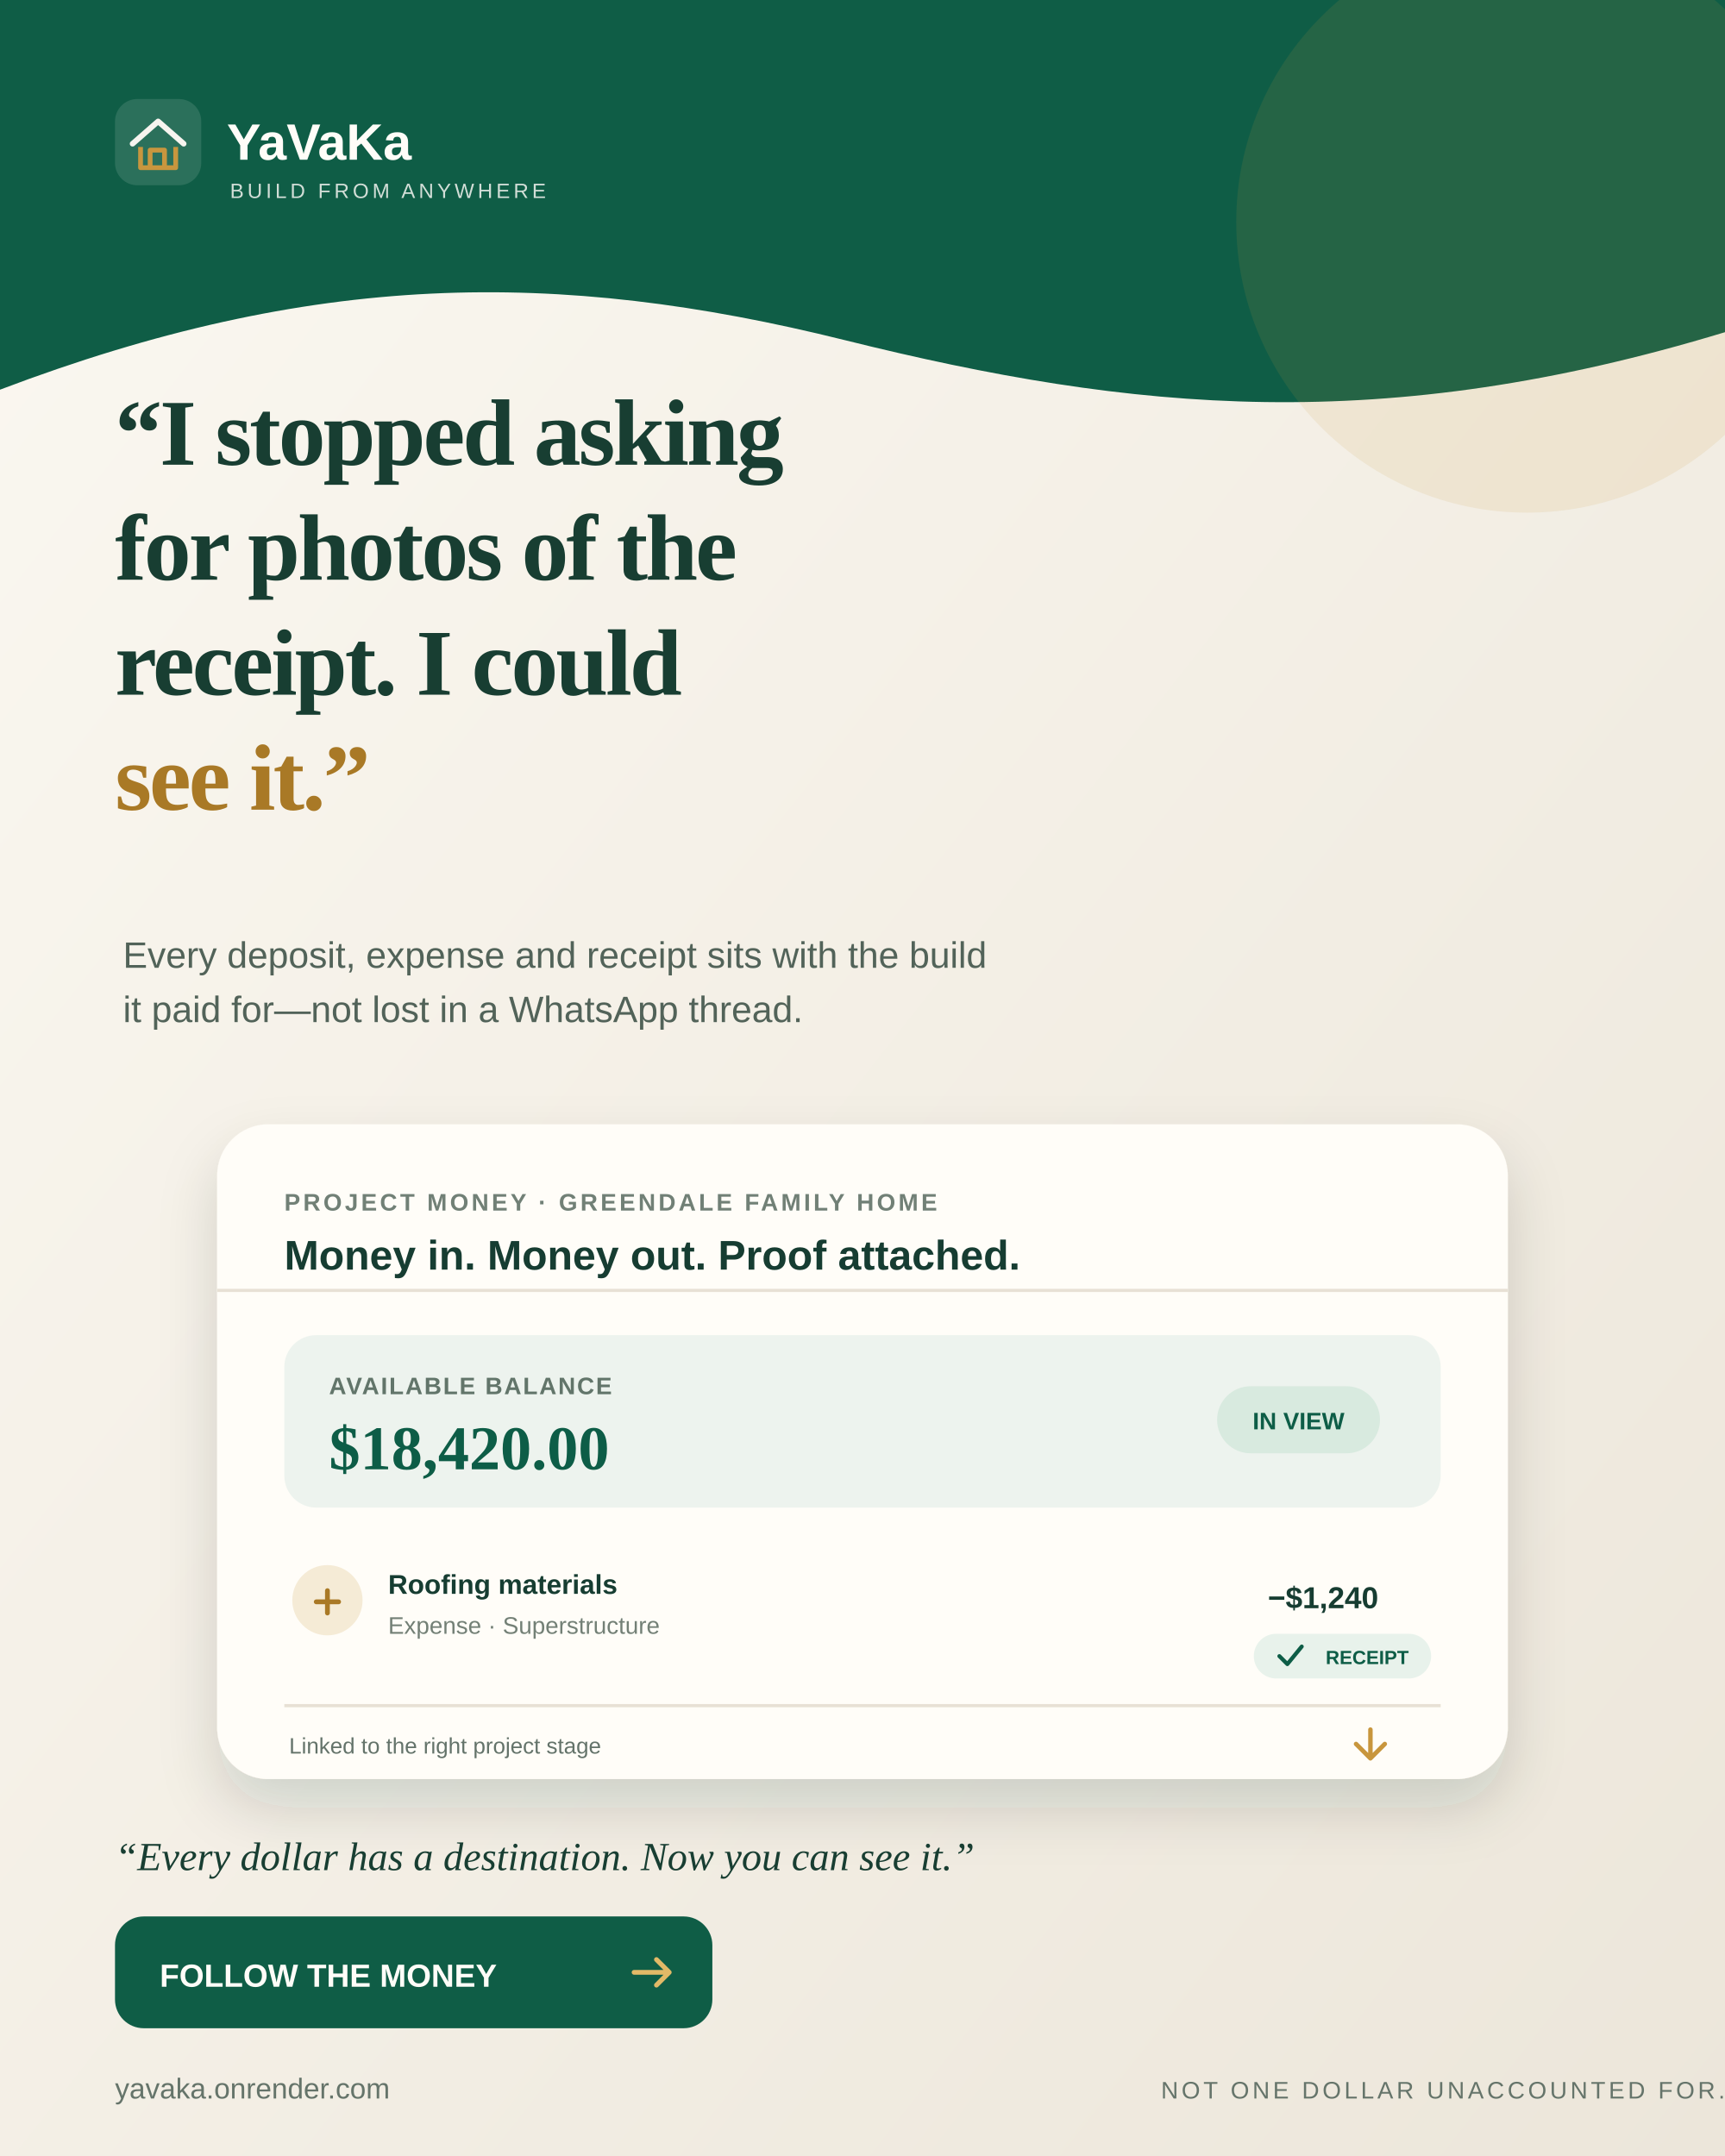
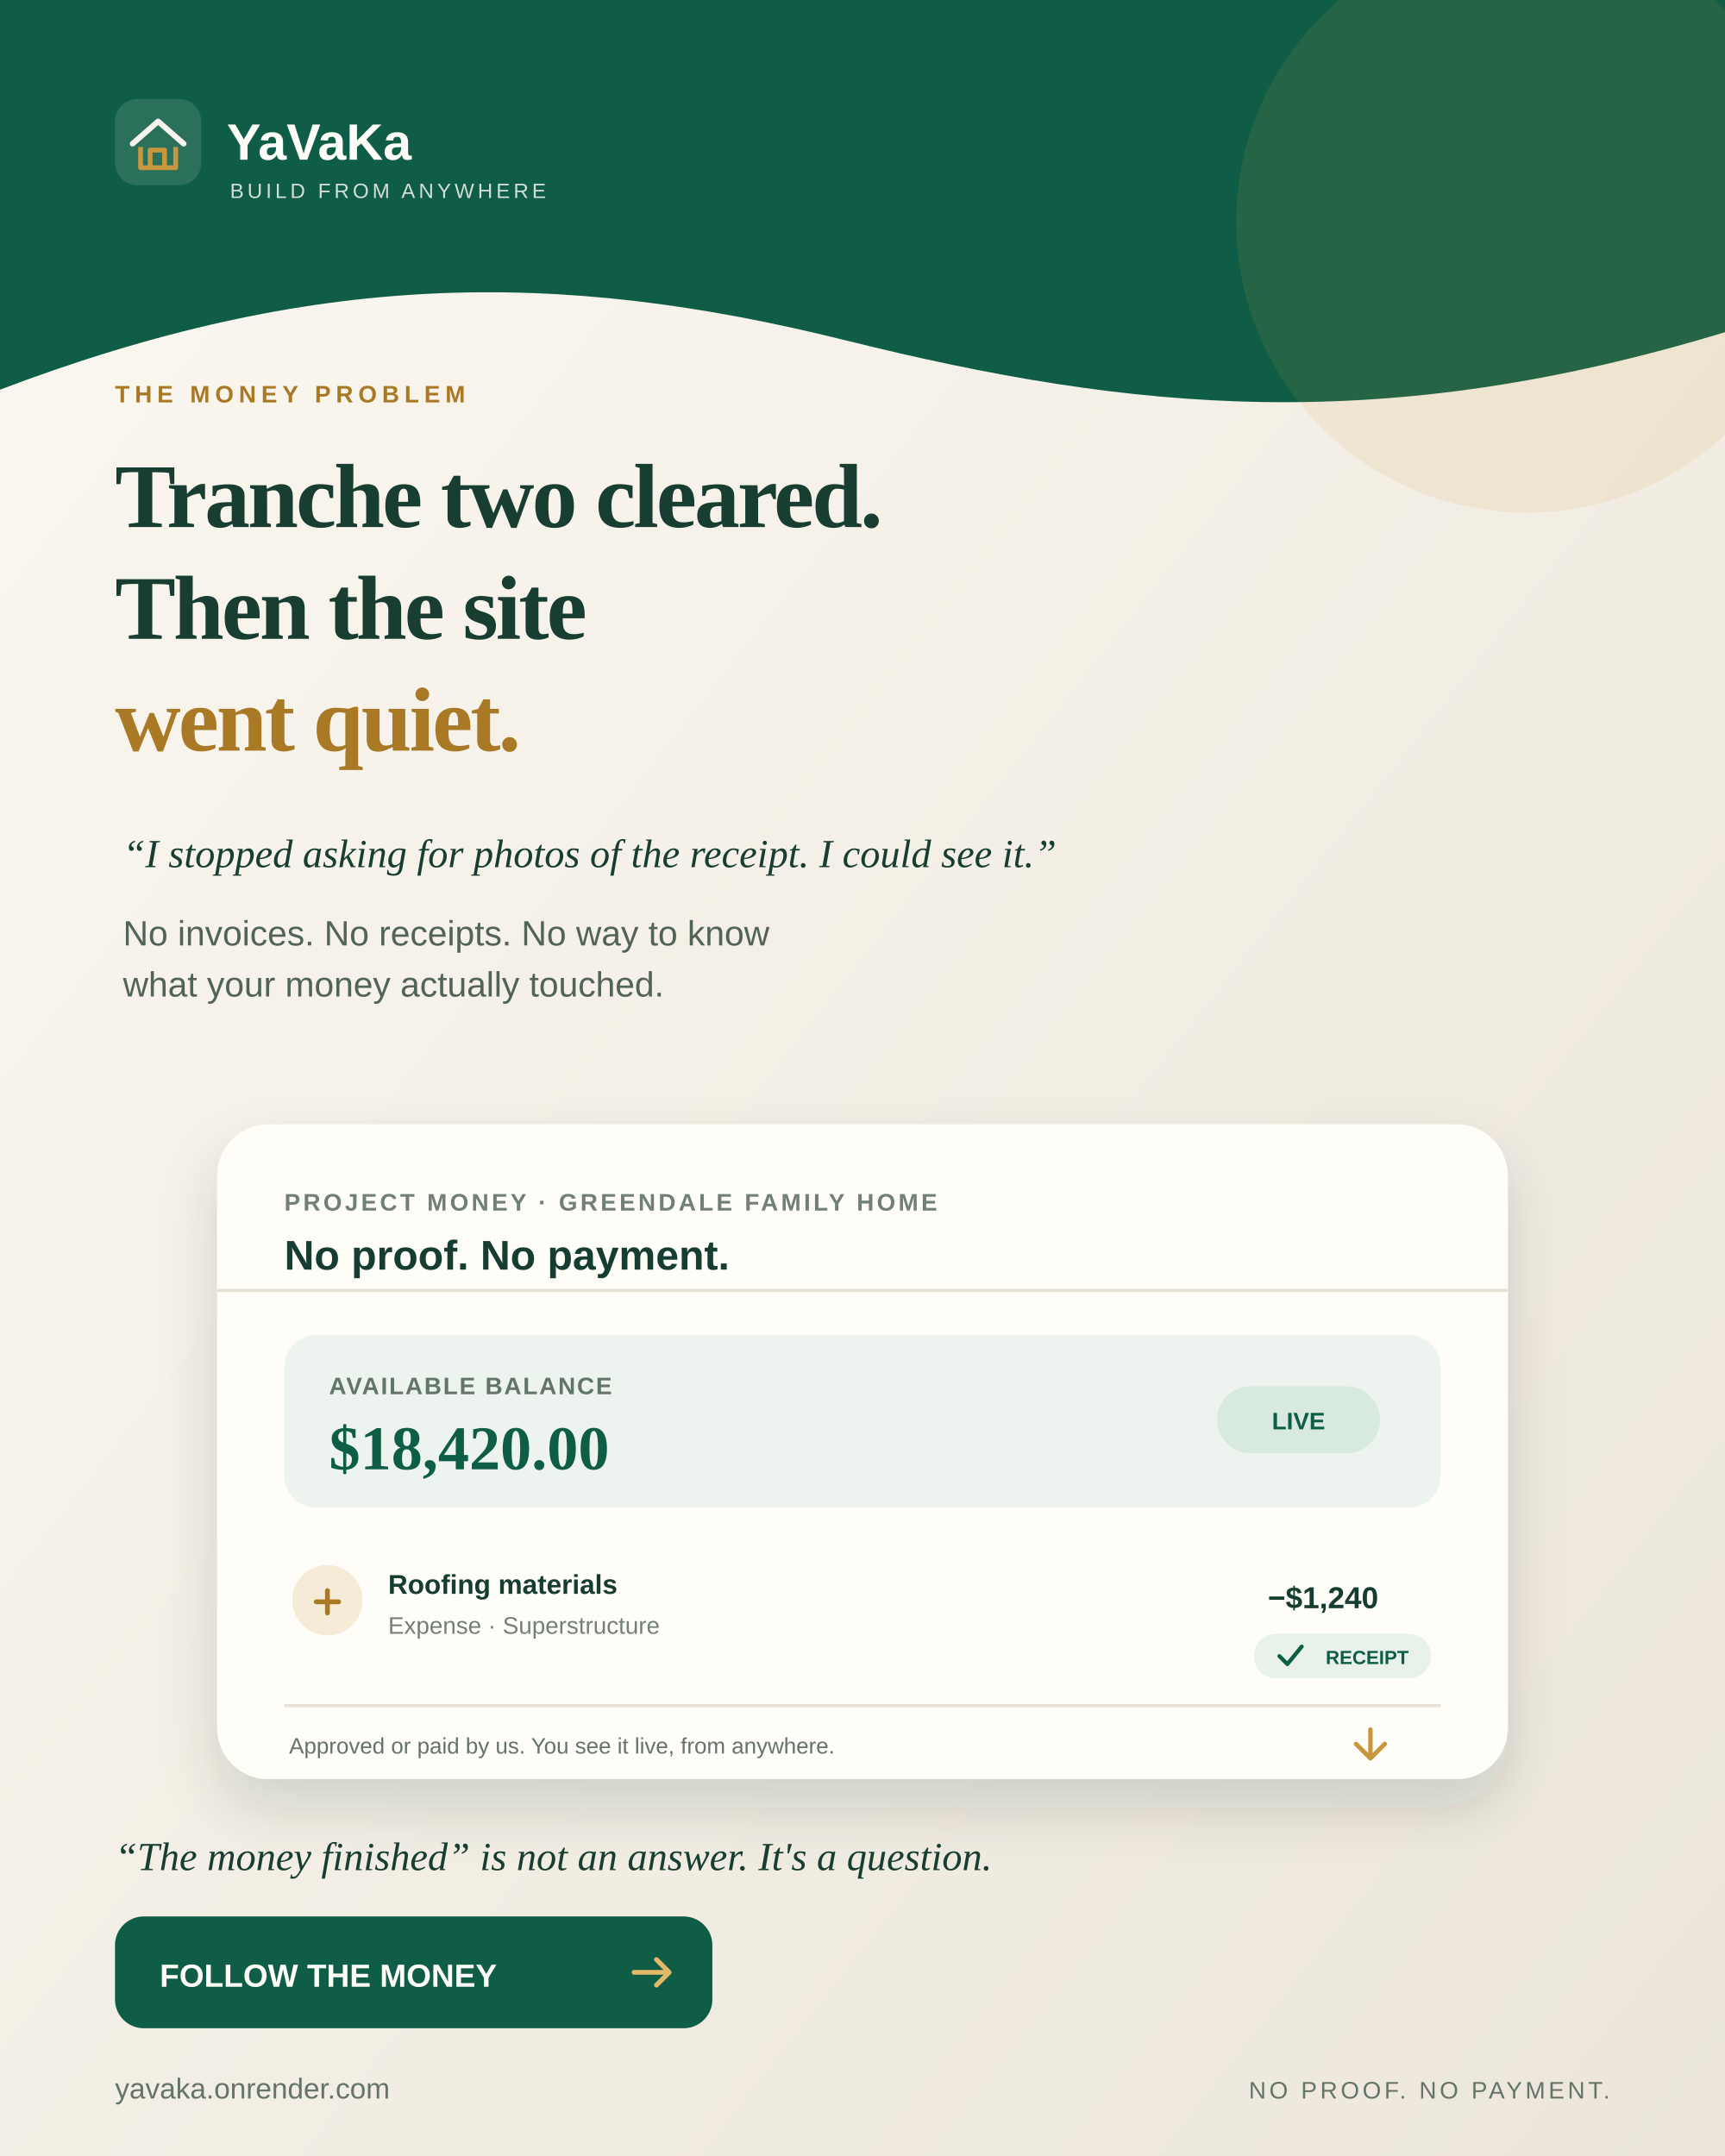
<svg xmlns="http://www.w3.org/2000/svg" width="1080" height="1350" viewBox="0 0 1080 1350" role="img" aria-labelledby="title desc">
  <defs>
    <linearGradient id="paper" x1="0" y1="0" x2="1" y2="1">
      <stop offset="0" stop-color="#fbf8f1" />
      <stop offset="1" stop-color="#ece6da" />
    </linearGradient>
    <filter id="shadow" x="-20%" y="-20%" width="140%" height="150%">
      <feDropShadow dx="0" dy="18" stdDeviation="18" flood-color="#16372d" flood-opacity=".15" />
    </filter>
  </defs>
  <rect width="1080" height="1350" fill="url(#paper)" />
  <path d="M0 0h1080v208c-214 65-370 50-551 5S195 170 0 244Z" fill="#0f5d46" />
  <circle cx="956" cy="139" r="182" fill="#c8963e" opacity=".12" />
  <g transform="translate(72 62)">
    <rect width="54" height="54" rx="14" fill="#fffdf8" opacity=".12" />
    <path d="m11 28 16-14 16 14" fill="none" stroke="#f7f4ef" stroke-width="3.5" stroke-linecap="round" stroke-linejoin="round" />
    <path d="M16 30v13h22V30M22 43V32h9v11" fill="none" stroke="#c8963e" stroke-width="3" stroke-linejoin="round" />
    <text x="70" y="38" fill="#fffdf8" font-family="Arial, Helvetica, sans-serif" font-size="32" font-weight="700">YaVaKa</text>
    <text x="72" y="62" fill="#d2ded7" font-family="Arial, Helvetica, sans-serif" font-size="13" letter-spacing="2.2">BUILD FROM ANYWHERE</text>
  </g>
-   <text x="72" y="291" fill="#183e32" font-family="Georgia, 'Times New Roman', serif" font-size="59" font-weight="700" letter-spacing="-1.5">
-     <tspan x="72" dy="0">“I stopped asking</tspan>
-     <tspan x="72" dy="72">for photos of the</tspan>
-     <tspan x="72" dy="72">receipt. I could</tspan>
-     <tspan x="72" dy="72" fill="#a97926">see it.”</tspan>
+   <text x="72" y="252" fill="#a97926" font-family="Arial, Helvetica, sans-serif" font-size="15" font-weight="700" letter-spacing="3.2">THE MONEY PROBLEM</text>
+   <text x="72" y="330" fill="#183e32" font-family="Georgia, 'Times New Roman', serif" font-size="57" font-weight="700" letter-spacing="-1.5">
+     <tspan x="72" dy="0">Tranche two cleared.</tspan>
+     <tspan x="72" dy="70">Then the site</tspan>
+     <tspan x="72" dy="70" fill="#a97926">went quiet.</tspan>
  </text>
-   <text x="77" y="606" fill="#526359" font-family="Arial, Helvetica, sans-serif" font-size="23">
-     <tspan x="77" dy="0">Every deposit, expense and receipt sits with the build</tspan>
-     <tspan x="77" dy="34">it paid for—not lost in a WhatsApp thread.</tspan>
+   <text x="77" y="543" fill="#183e32" font-family="Georgia, 'Times New Roman', serif" font-size="25" font-style="italic">“I stopped asking for photos of the receipt. I could see it.”</text>
+   <text x="77" y="592" fill="#526359" font-family="Arial, Helvetica, sans-serif" font-size="22">
+     <tspan x="77" dy="0">No invoices. No receipts. No way to know</tspan>
+     <tspan x="77" dy="32">what your money actually touched.</tspan>
  </text>
  <g filter="url(#shadow)" transform="translate(136 704)">
    <rect width="808" height="410" rx="32" fill="#fffdf8" />
    <path d="M0 104h808" stroke="#e8e1d5" stroke-width="2" />
    <text x="42" y="54" fill="#718076" font-family="Arial, Helvetica, sans-serif" font-size="15" font-weight="700" letter-spacing="1.8">PROJECT MONEY · GREENDALE FAMILY HOME</text>
-     <text x="42" y="91" fill="#193c31" font-family="Arial, Helvetica, sans-serif" font-size="26" font-weight="700">Money in. Money out. Proof attached.</text>
+     <text x="42" y="91" fill="#193c31" font-family="Arial, Helvetica, sans-serif" font-size="26" font-weight="700">No proof. No payment.</text>
    <rect x="42" y="132" width="724" height="108" rx="20" fill="#edf3ee" />
    <text x="70" y="169" fill="#62756a" font-family="Arial, Helvetica, sans-serif" font-size="15" font-weight="700" letter-spacing="1">AVAILABLE BALANCE</text>
    <text x="70" y="216" fill="#0f5d46" font-family="Georgia, 'Times New Roman', serif" font-size="39" font-weight="700">$18,420.00</text>
    <rect x="626" y="164" width="102" height="42" rx="21" fill="#d8eadf" />
-     <text x="677" y="191" fill="#0f5d46" font-family="Arial, Helvetica, sans-serif" font-size="15" font-weight="700" text-anchor="middle">IN VIEW</text>
+     <text x="677" y="191" fill="#0f5d46" font-family="Arial, Helvetica, sans-serif" font-size="15" font-weight="700" text-anchor="middle">LIVE</text>
    <g transform="translate(45 274)">
      <circle cx="24" cy="24" r="22" fill="#f5ebd6" />
      <path d="M17 25h14M24 18v14" stroke="#a97926" stroke-width="3" stroke-linecap="round" />
      <text x="62" y="20" fill="#183e32" font-family="Arial, Helvetica, sans-serif" font-size="17" font-weight="700">Roofing materials</text>
      <text x="62" y="45" fill="#738076" font-family="Arial, Helvetica, sans-serif" font-size="15">Expense · Superstructure</text>
      <text x="682" y="29" fill="#193c31" font-family="Arial, Helvetica, sans-serif" font-size="19" font-weight="700" text-anchor="end">−$1,240</text>
      <rect x="604" y="45" width="111" height="28" rx="14" fill="#e8f2eb" />
      <path d="m620 59 5 5 9-11" fill="none" stroke="#0f5d46" stroke-width="2.5" stroke-linecap="round" stroke-linejoin="round" />
      <text x="675" y="64" fill="#0f5d46" font-family="Arial, Helvetica, sans-serif" font-size="12" font-weight="700" text-anchor="middle">RECEIPT</text>
    </g>
    <path d="M42 364h724" stroke="#e8e1d5" stroke-width="2" />
-     <text x="45" y="394" fill="#64736a" font-family="Arial, Helvetica, sans-serif" font-size="14">Linked to the right project stage</text>
+     <text x="45" y="394" fill="#64736a" font-family="Arial, Helvetica, sans-serif" font-size="14">Approved or paid by us. You see it live, from anywhere.</text>
    <path d="M722 379v18m-9-9 9 9 9-9" fill="none" stroke="#c8963e" stroke-width="2.8" stroke-linecap="round" stroke-linejoin="round" />
  </g>
  <g transform="translate(72 1171)">
-     <text x="0" y="0" fill="#183e32" font-family="Georgia, 'Times New Roman', serif" font-size="25" font-style="italic">“Every dollar has a destination. Now you can see it.”</text>
+     <text x="0" y="0" fill="#183e32" font-family="Georgia, 'Times New Roman', serif" font-size="25" font-style="italic">“The money finished” is not an answer. It's a question.</text>
    <rect x="0" y="29" width="374" height="70" rx="18" fill="#0f5d46" />
    <text x="28" y="73" fill="#fffdf8" font-family="Arial, Helvetica, sans-serif" font-size="20" font-weight="700">FOLLOW THE MONEY</text>
    <path d="M325 64h22m-8-8 8 8-8 8" fill="none" stroke="#e2b967" stroke-width="3" stroke-linecap="round" stroke-linejoin="round" />
    <text x="0" y="143" fill="#65746a" font-family="Arial, Helvetica, sans-serif" font-size="18">yavaka.onrender.com</text>
-     <text x="1008" y="143" fill="#65746a" font-family="Arial, Helvetica, sans-serif" font-size="15" text-anchor="end" letter-spacing="2">NOT ONE DOLLAR UNACCOUNTED FOR.</text>
+     <text x="936" y="143" fill="#65746a" font-family="Arial, Helvetica, sans-serif" font-size="15" text-anchor="end" letter-spacing="2">NO PROOF. NO PAYMENT.</text>
  </g>
</svg>
